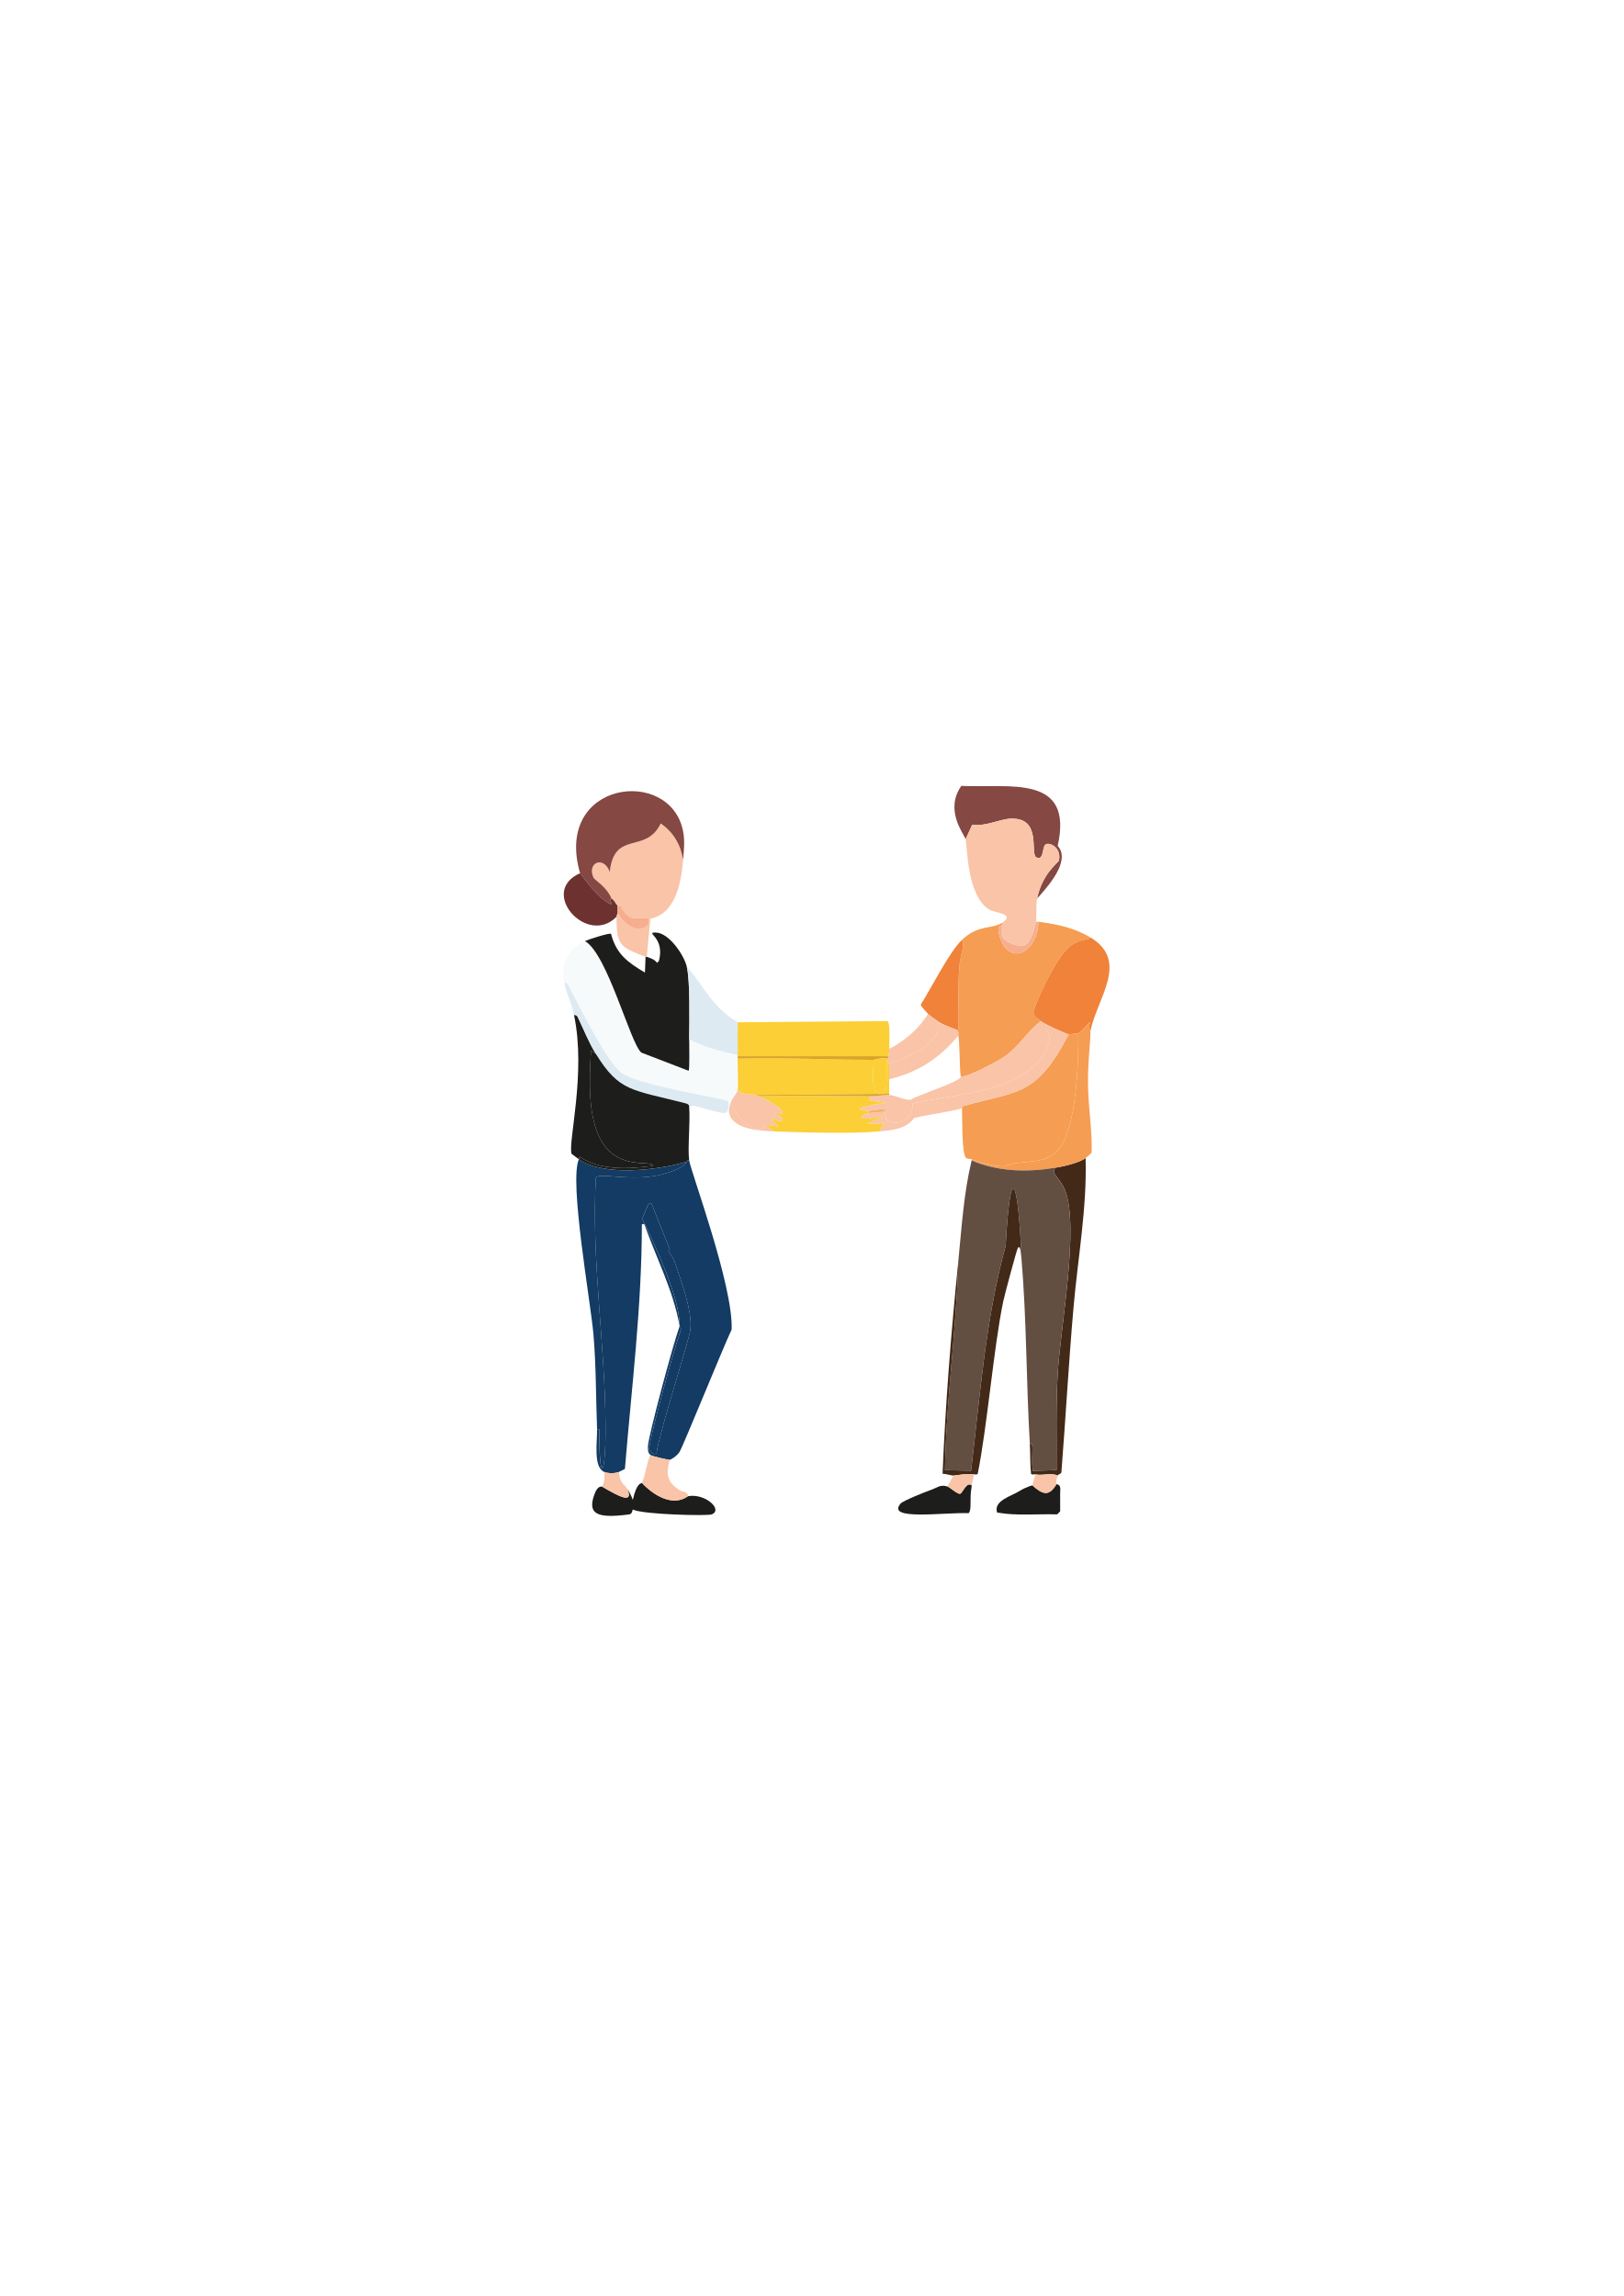
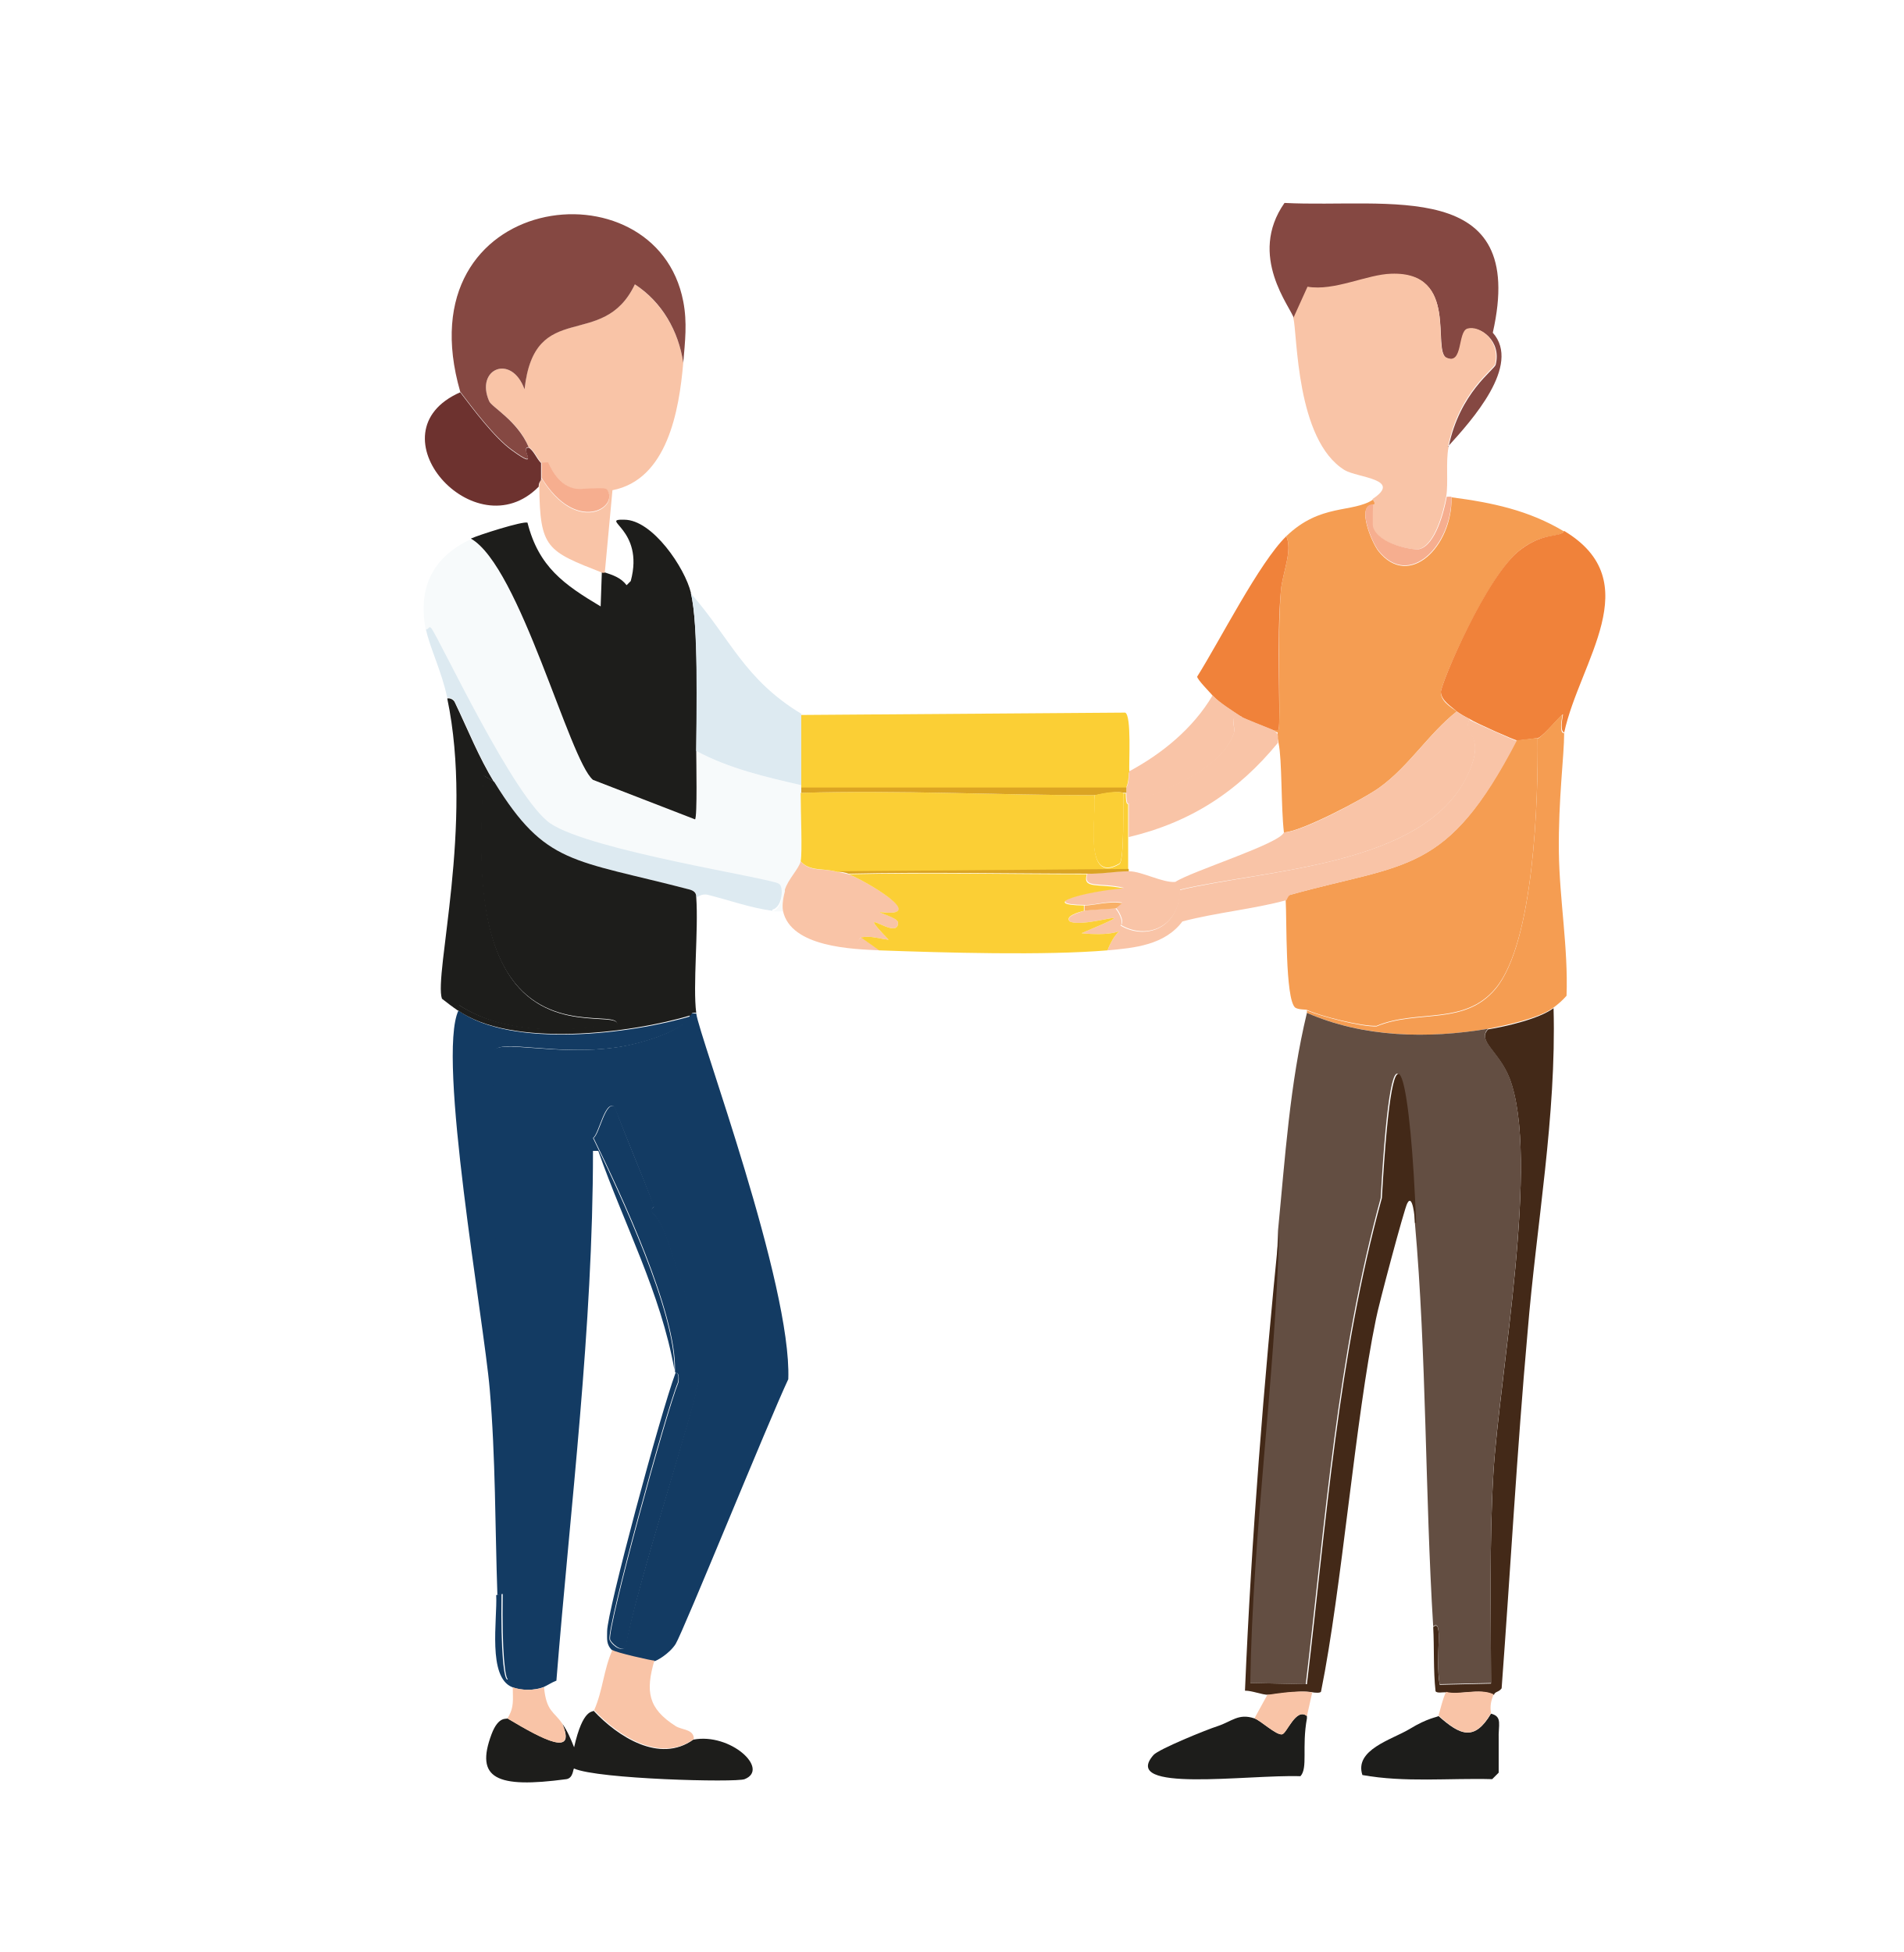
- <svg xmlns="http://www.w3.org/2000/svg" version="1.1" viewBox="0 0 595.28 841.89">
+ <svg xmlns="http://www.w3.org/2000/svg" version="1.1" viewBox="0 0 322.6 330.9">
  <defs>
    <style>
      .cls-1 {
        fill: #f9c4a7;
      }

      .cls-2 {
        fill: #ddeaf1;
      }

      .cls-3 {
-         fill: #f8b067;
+         fill: #f59d52;
      }

      .cls-4 {
-         fill: #f59d52;
+         fill: #f8b067;
      }

      .cls-5 {
        fill: #1d1d1b;
      }

      .cls-6 {
        fill: #432918;
      }

      .cls-7 {
-         fill: #133b63;
+         fill: #fbcf35;
      }

      .cls-8 {
-         fill: #fbcf35;
+         fill: #854842;
      }

      .cls-9 {
        fill: #dba423;
      }

      .cls-10 {
-         fill: #854842;
+         fill: #f6ae8f;
      }

      .cls-11 {
+         fill: #634e42;
+       }
+ 
+       .cls-12 {
        fill: #f7fafb;
      }

-       .cls-12 {
-         fill: #f6ae8f;
-       }
- 
      .cls-13 {
-         fill: #634e42;
+         fill: #6d322f;
      }

      .cls-14 {
-         fill: #6d322f;
+         fill: #f0823a;
      }

      .cls-15 {
        display: none;
      }

      .cls-16 {
-         fill: #f0823a;
+         fill: #133b63;
      }
    </style>
  </defs>
  <g>
    <g id="Lag_1">
-       <g id="Generativt_objekt">
-         <g id="Background" class="cls-15">
-           <rect class="cls-11" x="98.89" y="164.62" width="398.22" height="512" />
-           <polygon class="cls-11" points="465.56 187.74 465.56 653.96 130.89 653.51 130.89 187.74 465.56 187.74" />
-           <polygon class="cls-2" points="465.56 653.96 130.67 654.4 130.89 653.51 465.56 653.96" />
-           <path class="cls-2" d="M465.56,187.74H130.89h334.67Z" />
-           <path class="cls-2" d="M341.11,546.4c-1.85.62-10.02,3.91-10.89,4.89-5.68,6.42,15.89,3.2,24.89,3.56,1.28-1.36.23-4.92,1.11-9.78,4.98,1.19,13.44-.22,17.33,1.78-2.95,1.81-9.41,3.49-8,7.78,7.22,1.26,14.66.43,22,.67l1.11-1.11c-.05-1.85.07-3.71,0-5.56,45.25,3.4,52.02,9.9,1.56,14.67-44.53,4.21-157.61,4.61-200.44-1.78-46.59-6.95,4.86-12.51,28.22-13.78-2.8,7.43.71,9.12,12.67,7.56,1.21-.16,1.13-1.71,1.33-1.78,4.02,1.87,27.35,2.35,28.89,1.78,4.37-1.64-2.34-7.87-8.67-6.67.03-1.72-2.06-1.55-3.11-2.22-.04-.27.57-.88.67-.89,10.79-.63,84.28-1.09,90.67,0,.13.02.7.62.67.89Z" />
-           <path class="cls-11" d="M265.56,408.18c.57.08,1.2-.05,1.78,0,1.35,6.16,11.91,6.5,16.44,6.67,10.91.4,28.16.94,38.67,0,4.6-.41,9.7-.83,12.67-4.89,5.62-1.4,12.05-2.01,17.56-3.56.2,3.11-.19,16.77,1.56,18.22.6.4,1.75.33,2,.44v.44c-2.92,12.04-3.64,24.57-4.89,36.89-2.62,25.92-4.71,51.96-5.78,78,1.26,0,2.84.59,4,.67l-2.22,4c-2.71-.85-3.82.53-6.22,1.33.03-.27-.54-.87-.67-.89-6.38-1.09-79.88-.63-90.67,0-.1,0-.71.62-.67.89-4.64-2.98-5.06-5.91-3.56-11.11.23-.03,2.49-1.21,3.56-2.89,1.31-2.06,15.82-37.91,19.11-44.89.67-16.01-15.03-58.06-15.56-62-.6-4.45.44-14.04,0-19.56.21.05.78-.74,2-.44,3.61.89,7.18,2.15,10.89,2.67Z" />
-           <path class="cls-11" d="M374.44,461.07c1.96,22.69,1.76,45.7,3.11,68.44.21,3.61.04,7.28.44,10.89.28.47,1.3.09,1.78.22-.58.83-1.19,3.84-1.33,4-.18.2-1.76.3-4.89,2.22-3.9-2-12.35-.59-17.33-1.78.03-.14-.03-.3,0-.44.28-1.33.61-2.65.89-4,.01-.07,1.25.19,1.33-.22,3.5-17.36,5.84-46.26,9.33-63.11.44-2.11,4.85-18.66,5.33-19.56.97-1.8,1.25,2.4,1.33,3.33Z" />
-           <path class="cls-11" d="M249.11,485.96c0,.15,0,.3,0,.44-2.54,7.02-11.48,40.5-11.56,43.78-.03,1.31-.16,2.34.89,3.33-1.55,3.31-1.59,6.85-3.11,10.22-.15.34-1.82-.49-3.33,6.22-.55-1.46-1.14-2.69-2-4-1.39-2.12-2.68-1.99-3.11-6.22.76-.3,1.47-.79,2.22-1.11,2.46-29.91,6.22-59.68,6.22-89.78h.89c4.33,12.35,10.55,24.09,12.89,37.11Z" />
-           <path class="cls-11" d="M352.22,394.85c-.61,1.96-15.77,6.62-18.44,8.44-2.08.19-5.65-1.75-7.78-1.78v-.44c0-1.77.01-3.56,0-5.33,10.5-2.53,18.5-7.68,25.33-16,.57,2.79.35,10.94.89,15.11Z" />
-         </g>
-         <g>
-           <g>
-             <path class="cls-7" d="M252.67,425.51c.53,3.94,16.22,45.99,15.56,62-3.29,6.98-17.8,42.83-19.11,44.89-1.07,1.68-3.33,2.86-3.56,2.89-.49.06-6.67-1.36-7.11-1.78-1.05-.99-.92-2.02-.89-3.33.08-3.28,9.02-36.76,11.56-43.78,0,.08.67-.24.44,1.56-2.07,5.01-12.01,41.35-11.56,43.56.12.58,1.84,2.33,2.67,1.33,1.55-9.54,12.04-41.52,12.44-45.33.72-6.77-3.1-16.87-5.33-23.56-1.36-4.08-2.57-4.63-2.67-4.89-.19-.51.46-.84.44-.89-2.13-5.65-4.54-11.23-6.67-16.89-1.56-1.09-2.56,4.69-3.56,5.33,4.73,9.66,14.01,29.52,13.78,39.33-2.34-13.02-8.56-24.76-12.89-37.11h-.89c0,30.1-3.76,59.87-6.22,89.78-.76.32-1.47.81-2.22,1.11-1.47.59-3.92.58-5.33,0-4.2-1.72-2.51-11.36-2.67-15.56l.89-.22c-.31,19.78,2.31,19.21,2.22-.89-.13-30.43-5.21-60.67-3.56-91.11.85-2.13,10.48.92,21.11-.67,2.89-.43,10.97-2.49,12.22-5.33.05-.01-.16-.61.89-.44Z" />
-             <path class="cls-11" d="M252.67,381.07c5.52,2.96,11.68,4.41,17.78,5.78,0,.15,0,.3,0,.44,0,.29,0,.59,0,.89-.05,3.22.3,10.04,0,11.56-.25,1.25-2.17,3.11-2.67,4.89-.3,1.1-.7,2.41-.44,3.56-.58-.05-1.21.08-1.78,0,1.75-.41,1.98-3.92,1.11-4.44-1.72-1.03-31.88-5.59-38.67-10.22-6.18-4.22-18.82-31.33-20.22-33.11-.37-.47-.36.2-.89.22-1.37-7.03.82-12.39,7.56-15.56,8.27,4.71,16.64,37.61,20.67,40.89l17.33,6.67c.45-.36.2-10.02.22-11.56Z" />
-             <path class="cls-5" d="M251.78,354.4c1.28,5.16.97,20.35.89,26.67-.02,1.54.23,11.19-.22,11.56l-17.33-6.67c-4.02-3.28-12.4-36.18-20.67-40.89,1.33-.62,8.76-3.01,9.56-2.67,1.91,7.46,6.19,10.52,12.44,14.22l.22-5.78c.13.05.31-.05.44,0,1.46.54,2.8.87,3.78,2.22l.67-.67c2.41-8.94-5.49-10.51-1.11-10.44,4.79.07,10.28,8.2,11.33,12.44Z" />
-             <path class="cls-1" d="M250.44,315.29c-.66,8.08-2.66,19.77-12,21.56l-1.33,14c-.13-.05-.32.05-.44,0-9.42-3.68-10.6-4.09-10.67-14.67,0-.93.41-.96.44-1.33,5.94,9.6,13.2,4.95,11.11,2-.44-.61-4.55.04-5.56-.22-3.01-.78-4.22-4.23-4.44-4.44-.14-.13-1,.11-1.11,0-.79-.82-1.21-2.06-2.22-2.67-1.84-4.51-6.22-6.74-6.67-7.78-2.39-5.54,3.81-8.08,6-2,1.65-15.56,13.21-6.36,18.67-17.78,4.59,3.07,7.4,7.89,8.22,13.33Z" />
-             <path class="cls-10" d="M250.44,315.29c-.82-5.44-3.63-10.26-8.22-13.33-5.45,11.41-17.01,2.22-18.67,17.78-2.19-6.08-8.39-3.54-6,2,.45,1.04,4.83,3.27,6.67,7.78-1.68-.06,2.31,4.23-2.89.44-2.88-2.09-6.46-6.87-8.67-9.78-9.83-34.03,33.23-39.26,37.78-15.33.69,3.62.29,6.83,0,10.44Z" />
-             <path class="cls-7" d="M251.78,425.96c-1.26,2.84-9.34,4.9-12.22,5.33-10.63,1.59-20.26-1.46-21.11.67-1.66,30.44,3.43,60.68,3.56,91.11.08,20.1-2.53,20.67-2.22.89l-.89.22c-.44-11.59-.34-23.34-1.33-34.89-1.01-11.8-9.02-56.39-5.33-64.22,9.02,6.49,29.32,3.99,39.56.89Z" />
-             <path class="cls-5" d="M218.44,386.4l-1.78-1.11c-.54,10.17-1.4,24.39,4,33.33,6.53,10.82,18.71,6.5,18.67,8.89-8.92,1.16-19.08,1.78-26.89-3.33l-.22.89c-.9-.64-1.77-1.34-2.67-2-1.41-4.08,5.43-29.53.89-50.89.53-.12,1.11.21,1.33.67,2.23,4.6,3.96,9.17,6.67,13.56Z" />
-             <path class="cls-2" d="M270.44,374.85c.05,3.99-.07,8.01,0,12-6.09-1.37-12.25-2.82-17.78-5.78.08-6.31.39-21.51-.89-26.67,6.83,7.79,8.97,14.54,18.67,20.44Z" />
-             <path class="cls-5" d="M235.33,543.74c4.05,4.37,11.21,8.98,16.89,4.89,6.33-1.2,13.04,5.02,8.67,6.67-1.54.58-24.87.1-28.89-1.78-.2.07-.12,1.62-1.33,1.78-11.95,1.57-15.46-.12-12.67-7.56,1.22-3.24,2.56-2.49,2.67-2.67,6.36,3.75,11.67,6.51,9.33.89.86,1.31,1.45,2.54,2,4,1.52-6.71,3.18-5.89,3.33-6.22Z" />
-             <path class="cls-2" d="M265.56,408.18c-3.71-.52-7.27-1.78-10.89-2.67-1.22-.3-1.79.5-2,.44-.08-.02.27-.97-1.11-1.33-19.91-5.18-24.39-4.08-33.11-18.22-2.71-4.39-4.44-8.96-6.67-13.56-.22-.46-.8-.78-1.33-.67-.94-4.43-2.98-8.59-3.56-11.56.53-.03.52-.69.89-.22,1.4,1.78,14.04,28.89,20.22,33.11,6.78,4.63,36.95,9.19,38.67,10.22.87.53.64,4.03-1.11,4.44Z" />
-             <path class="cls-14" d="M224.22,329.51c1.01.61,1.43,1.85,2.22,2.67-.05.88.07,1.79,0,2.67-.03.38-.45.41-.44,1.33-10.76,10.97-28.74-9.22-13.33-16,2.2,2.91,5.79,7.68,8.67,9.78,5.2,3.79,1.21-.5,2.89-.44Z" />
-             <path class="cls-1" d="M226.89,539.74c.43,4.24,1.73,4.11,3.11,6.22,2.34,5.62-2.97,2.86-9.33-.89,1.19-1.9.9-3.23.89-5.33,1.41.58,3.86.59,5.33,0Z" />
-             <path class="cls-1" d="M245.56,535.29c-1.5,5.2-1.09,8.13,3.56,11.11,1.05.68,3.14.5,3.11,2.22-5.68,4.09-12.83-.52-16.89-4.89,1.52-3.37,1.56-6.91,3.11-10.22.44.42,6.62,1.84,7.11,1.78Z" />
-             <path class="cls-5" d="M218.44,386.4c8.72,14.14,13.2,13.04,33.11,18.22,1.38.36,1.03,1.31,1.11,1.33.44,5.51-.6,15.1,0,19.56-1.04-.17-.84.43-.89.44-10.24,3.1-30.53,5.6-39.56-.89l.22-.89c7.81,5.11,17.97,4.49,26.89,3.33.05-2.39-12.13,1.93-18.67-8.89-5.4-8.94-4.54-23.16-4-33.33l1.78,1.11Z" />
-             <path class="cls-7" d="M249.11,486.4c0-.15,0-.3,0-.44.24-9.81-9.05-29.68-13.78-39.33,1-.64,1.99-6.42,3.56-5.33,2.12,5.66,4.53,11.24,6.67,16.89.02.05-.64.37-.44.89.1.26,1.31.81,2.67,4.89,2.23,6.69,6.06,16.78,5.33,23.56-.41,3.82-10.89,35.79-12.44,45.33-.83,1-2.55-.76-2.67-1.33-.45-2.21,9.48-38.54,11.56-43.56.22-1.8-.45-1.47-.44-1.56Z" />
-             <path class="cls-1" d="M276.67,401.51c.49.15,1.32.27,1.78.44,2.7,1.05,13.99,7.5,5.33,6.44-.09.18,3.08.96,3.11,1.78.11,3.41-7.97-3.84-1.56,2.89-1.79-.2-2.78-.7-4.67-.44-.1.01-.62,1.16-1.56,1.33-4.55.83-9.63-5.53-11.33-9.33.5-1.78,2.42-3.64,2.67-4.89,1.63,1.86,3.82,1.06,6.22,1.78Z" />
-             <path class="cls-1" d="M280.67,412.62l3.11,2.22c-4.54-.17-15.09-.5-16.44-6.67-.25-1.14.14-2.46.44-3.56,1.7,3.8,6.78,10.16,11.33,9.33.94-.17,1.45-1.32,1.56-1.33Z" />
-             <path class="cls-12" d="M226.44,334.85c.07-.88-.05-1.79,0-2.67.11.11.98-.13,1.11,0,.23.22,1.44,3.67,4.44,4.44,1,.26,5.12-.39,5.56.22,2.09,2.95-5.17,7.6-11.11-2Z" />
+       <g id="Lag_1-2" data-name="Lag_1">
+         <g id="Generativt_objekt">
+           <g id="Background" class="cls-15">
+             <rect class="cls-12" x="-35.8" y="-89.1" width="398.2" height="512" />
+             <polygon class="cls-12" points="330.9 -66 330.9 400.2 -3.8 399.8 -3.8 -66 330.9 -66" />
+             <polygon class="cls-2" points="330.9 400.2 -4 400.6 -3.8 399.8 330.9 400.2" />
+             <path class="cls-2" d="M330.9-66H-3.8h334.7Z" />
+             <path class="cls-2" d="M206.4,292.6c-1.9.6-10,3.9-10.9,4.9-5.7,6.4,15.9,3.2,24.9,3.6,1.3-1.4.2-4.9,1.1-9.8,5,1.2,13.4-.2,17.3,1.8-3,1.8-9.4,3.5-8,7.8,7.2,1.3,14.7.4,22,.7l1.1-1.1c0-1.8,0-3.7,0-5.6,45.2,3.4,52,9.9,1.6,14.7-44.5,4.2-157.6,4.6-200.4-1.8-46.6-7,4.9-12.5,28.2-13.8-2.8,7.4.7,9.1,12.7,7.6,1.2-.2,1.1-1.7,1.3-1.8,4,1.9,27.4,2.3,28.9,1.8,4.4-1.6-2.3-7.9-8.7-6.7,0-1.7-2.1-1.5-3.1-2.2,0-.3.6-.9.7-.9,10.8-.6,84.3-1.1,90.7,0,.1,0,.7.6.7.9h0Z" />
+             <path class="cls-12" d="M130.9,154.4c.6,0,1.2,0,1.8,0,1.4,6.2,11.9,6.5,16.4,6.7,10.9.4,28.2.9,38.7,0,4.6-.4,9.7-.8,12.7-4.9,5.6-1.4,12-2,17.6-3.6.2,3.1-.2,16.8,1.6,18.2.6.4,1.8.3,2,.4v.4c-2.9,12-3.6,24.6-4.9,36.9-2.6,25.9-4.7,52-5.8,78,1.3,0,2.8.6,4,.7l-2.2,4c-2.7-.8-3.8.5-6.2,1.3,0-.3-.5-.9-.7-.9-6.4-1.1-79.9-.6-90.7,0-.1,0-.7.6-.7.9-4.6-3-5.1-5.9-3.6-11.1.2,0,2.5-1.2,3.6-2.9,1.3-2.1,15.8-37.9,19.1-44.9.7-16-15-58.1-15.6-62-.6-4.5.4-14,0-19.6.2,0,.8-.7,2-.4,3.6.9,7.2,2.1,10.9,2.7h0Z" />
+             <path class="cls-12" d="M239.8,207.3c2,22.7,1.8,45.7,3.1,68.4.2,3.6,0,7.3.4,10.9.3.5,1.3,0,1.8.2-.6.8-1.2,3.8-1.3,4-.2.2-1.8.3-4.9,2.2-3.9-2-12.4-.6-17.3-1.8,0-.1,0-.3,0-.4.3-1.3.6-2.7.9-4,0,0,1.2.2,1.3-.2,3.5-17.4,5.8-46.3,9.3-63.1.4-2.1,4.9-18.7,5.3-19.6,1-1.8,1.2,2.4,1.3,3.3h0Z" />
+             <path class="cls-12" d="M114.4,232.2v.4c-2.5,7-11.5,40.5-11.6,43.8,0,1.3-.2,2.3.9,3.3-1.6,3.3-1.6,6.8-3.1,10.2-.1.3-1.8-.5-3.3,6.2-.6-1.5-1.1-2.7-2-4-1.4-2.1-2.7-2-3.1-6.2.8-.3,1.5-.8,2.2-1.1,2.5-29.9,6.2-59.7,6.2-89.8h.9c4.3,12.4,10.6,24.1,12.9,37.1h0Z" />
+             <path class="cls-12" d="M217.5,141.1c-.6,2-15.8,6.6-18.4,8.4-2.1.2-5.6-1.8-7.8-1.8v-.4c0-1.8,0-3.6,0-5.3,10.5-2.5,18.5-7.7,25.3-16,.6,2.8.4,10.9.9,15.1Z" />
          </g>
          <g>
-             <path class="cls-4" d="M399.78,343.74c-.77,1.26-3.3.14-7.33,3.11-5.74,4.22-13.6,22.82-13.56,24.22.05,1.57,1.63,2.48,2.67,3.33-4.82,3.77-8.08,9.3-13.11,12.89-2.62,1.88-13.52,7.65-16.22,7.56-.54-4.17-.32-12.32-.89-15.11-.19-.93.49-1.33-.89-2.22.29,0,.77.13.89-.22.39-1.11-.32-15.22.44-23.56.27-2.99,2.01-6.74.89-9.11,5.84-5.64,11.16-3.94,14.67-6.22.77,1.08,0,.84,0,.89-2.86.03-.19,6.41.89,7.78,5.21,6.61,12.57-.83,12.44-9.11,6.9.94,13.13,2.18,19.11,5.78Z" />
-             <path class="cls-16" d="M399.78,377.96c0-.16-.8.17-.22-3.11-.28-.06-3.19,3.62-4.22,4-.17.06-3.38.46-3.56.44-.44-.04-7.06-3.01-8-3.56-.75-.44-1.54-.77-2.22-1.33-1.04-.85-2.62-1.76-2.67-3.33-.04-1.4,7.82-20,13.56-24.22,4.03-2.97,6.56-1.85,7.33-3.11,14.32,8.61,2.56,22.13,0,34.22Z" />
-             <path class="cls-10" d="M380.22,329.51c1.91-9.33,7.8-13.15,8-14,.96-4.12-2.69-6.62-4.67-6-1.64.52-.62,6.25-3.56,4.89-2.58-1.2,2.23-14.61-9.33-14.22-4.15.14-9.69,3.04-14.22,2.22l-2.44,5.33c-.51-1.87-7.86-10.59-1.56-19.56,17.53.87,41.27-4.55,35.33,22,4.94,5.45-3.56,14.86-7.56,19.33Z" />
-             <path class="cls-6" d="M387.78,541.07c-2.29-1.17-5.88.13-8-.44-.47-.13-1.5.25-1.78-.22-.41-3.61-.23-7.28-.44-10.89,1.83-1.46.3,4.96,1.11,9.78l8.67-.22c.09-11.84-.26-23.73.44-35.56.99-16.69,7.99-53.6,2.67-67.11-1.77-4.5-5.48-6.23-3.56-8.22,3.08-.52,8.69-1.75,11.11-3.56.54,18.35-2.85,36.64-4.44,54.89-1.76,20.11-2.86,40.31-4.44,60.44-.49.74-1.13.5-1.33,1.11Z" />
-             <path class="cls-4" d="M399.78,377.96c.09,4.03-1.05,11.2-.89,20.22.14,8.11,1.56,16.29,1.33,24.44-.68.76-1.4,1.39-2.22,2-2.42,1.8-8.03,3.04-11.11,3.56-10.14,1.7-21.05,1.5-30.67-2.67v-.44c2.38,1.05,9.23,2.77,11.78,2.67,6.9-2.9,14.94-.03,20.22-6.44,6.47-7.85,7.23-32.05,7.11-42.44,1.03-.38,3.94-4.06,4.22-4-.58,3.28.22,2.96.22,3.11Z" />
-             <path class="cls-16" d="M350.44,377.51c-1.26-.53-4.83-1.89-5.33-2.22-1.47-.98-3.69-2.34-4.89-3.56-.55-.56-2.66-2.8-2.67-3.33,3.93-6.21,10.46-19.27,15.11-23.78,1.12,2.37-.61,6.12-.89,9.11-.77,8.33-.06,22.44-.44,23.56-.12.35-.6.22-.89.22Z" />
-             <path class="cls-5" d="M388.67,548.62c.07,1.84-.05,3.71,0,5.56l-1.11,1.11c-7.34-.23-14.78.6-22-.67-1.41-4.29,5.05-5.97,8-7.78,3.13-1.92,4.71-2.02,4.89-2.22,3.69,3.33,6.1,4.34,8.89-.44,1.99.48,1.23,1.93,1.33,4.44Z" />
-             <path class="cls-1" d="M387.78,541.07c-.38,1.12-.63,1.87-.44,3.11-2.79,4.78-5.2,3.77-8.89.44.14-.16.75-3.17,1.33-4,2.12.57,5.71-.73,8,.44Z" />
-             <path class="cls-5" d="M356.22,544.62c-.03.14.03.3,0,.44-.88,4.86.17,8.42-1.11,9.78-9-.35-30.57,2.86-24.89-3.56.86-.98,9.04-4.27,10.89-4.89,2.41-.81,3.51-2.18,6.22-1.33.95.3,3.66,2.86,4.67,2.67.83-.16,2.37-4.62,4.22-3.11Z" />
-             <path class="cls-4" d="M395.33,378.85c.12,10.39-.65,34.59-7.11,42.44-5.28,6.41-13.32,3.54-20.22,6.44-2.55.1-9.4-1.61-11.78-2.67-.25-.11-1.4-.04-2-.44-1.74-1.45-1.36-15.11-1.56-18.22.05-.02.25-.77.67-.89,19.71-5.55,26.6-3.31,38.44-26.22.18.02,3.39-.38,3.56-.44Z" />
-             <path class="cls-13" d="M386.89,428.18c-1.93,2,1.78,3.73,3.56,8.22,5.32,13.51-1.67,50.42-2.67,67.11-.7,11.83-.35,23.71-.44,35.56l-8.67.22c-.82-4.81.72-11.24-1.11-9.78-1.35-22.74-1.15-45.75-3.11-68.44-.76-22.39-3.67-41.46-5.78-4.22-7.36,26.86-9.36,54.85-12.67,82.44l-9.56-.22c.38-25.62,4.2-51.2,4.89-76.67,1.25-12.32,1.97-24.85,4.89-36.89,9.62,4.17,20.53,4.37,30.67,2.67Z" />
-             <path class="cls-6" d="M374.44,461.07c-.08-.93-.37-5.14-1.33-3.33-.48.89-4.9,17.44-5.33,19.56-3.49,16.85-5.84,45.76-9.33,63.11-.08.41-1.32.16-1.33.22-2.51-.45-7.18.47-7.56.44-1.16-.08-2.74-.67-4-.67,1.06-26.04,3.16-52.08,5.78-78-.69,25.46-4.5,51.04-4.89,76.67l9.56.22c3.3-27.6,5.31-55.58,12.67-82.44,2.11-37.24,5.01-18.16,5.78,4.22Z" />
-             <path class="cls-1" d="M357.11,540.62c-.28,1.35-.61,2.67-.89,4-1.85-1.51-3.39,2.95-4.22,3.11-1.01.19-3.71-2.37-4.67-2.67l2.22-4c.38.03,5.04-.89,7.56-.44Z" />
            <g>
-               <path class="cls-1" d="M380.22,329.51c-.52,2.52-.06,6.08-.44,8.44-.37,2.26-1.92,8.3-4.67,8.89-.87.19-6.88-.76-7.78-3.78-.13-.43-.05-2.87,0-3.78,0-.04.77.19,0-.89,5.2-3.38-2.51-3.56-4.67-4.89-8.28-5.1-7.95-23.13-8.67-25.78l2.44-5.33c4.53.82,10.07-2.08,14.22-2.22,11.57-.39,6.75,13.02,9.33,14.22,2.93,1.36,1.92-4.37,3.56-4.89,1.98-.62,5.62,1.88,4.67,6-.2.85-6.09,4.67-8,14Z" />
-               <path class="cls-1" d="M345.11,375.29c-2.29-.43-.92,1.71-1.33,2.89-2.16,6.2-12.11,9.85-17.78,11.78,0-.09-.44.49-.44-1.78,0-.29,0-.6,0-.89,0-.14.49-.48.44-2.67,5.64-2.96,10.9-7.33,14.22-12.89,1.2,1.22,3.42,2.58,4.89,3.56Z" />
-               <path class="cls-12" d="M380.67,337.96c.13,8.29-7.23,15.73-12.44,9.11-1.08-1.37-3.75-7.75-.89-7.78-.05.91-.13,3.35,0,3.78.9,3.02,6.9,3.97,7.78,3.78,2.75-.59,4.3-6.63,4.67-8.89h.89Z" />
-               <path class="cls-1" d="M381.56,374.4c.69.56,1.47.9,2.22,1.33-1.36,2.55,3.01,2.38-.44,9.56-7.4,15.35-34.29,15.86-48.67,19.33,0,6.3-5.62,8.62-10,6,.67-.58-.58-2.77-.89-2.89l1.11-.89c-2.37-.37-4.73.47-6.44.44-7.9-.14.27-2.36,6.67-2.89-4.18-.95-6.98.17-6.22-2.44,2.36,0,4.87-.48,7.11-.44,2.13.03,5.7,1.96,7.78,1.78,2.67-1.82,17.84-6.48,18.44-8.44,2.71.1,13.6-5.68,16.22-7.56,5.03-3.59,8.29-9.12,13.11-12.89Z" />
-               <path class="cls-1" d="M345.11,375.29c.5.34,4.07,1.69,5.33,2.22,1.38.89.7,1.29.89,2.22-6.83,8.32-14.83,13.47-25.33,16-.01-1.92,0-3.86,0-5.78,5.67-1.93,15.62-5.58,17.78-11.78.41-1.18-.96-3.32,1.33-2.89Z" />
-               <path class="cls-1" d="M391.78,379.29c-11.85,22.91-18.73,20.67-38.44,26.22-.42.12-.61.87-.67.89-5.5,1.54-11.93,2.15-17.56,3.56-2.97,4.05-8.06,4.48-12.67,4.89,2.17-5.7,4.59-1.99-4.44-2.89,12.27-5.23.49-.69-2-2-.82-.85,1.62-1.55,2.44-1.78.44-.12,5.08-.54,5.33-.44.31.11,1.56,2.31.89,2.89,4.38,2.62,10,.3,10-6,14.38-3.47,41.27-3.98,48.67-19.33,3.45-7.17-.91-7,.44-9.56.94.55,7.56,3.51,8,3.56Z" />
-               <path class="cls-3" d="M323.78,407.74c-.25-.09-4.89.32-5.33.44v-.89c1.71.03,4.07-.82,6.44-.44l-1.11.89Z" />
+               <path class="cls-16" d="M118,171.8c.5,3.9,16.2,46,15.6,62-3.3,7-17.8,42.8-19.1,44.9-1.1,1.7-3.3,2.9-3.6,2.9-.5,0-6.7-1.4-7.1-1.8-1.1-1-.9-2-.9-3.3,0-3.3,9-36.8,11.6-43.8,0,0,.7-.2.4,1.6-2.1,5-12,41.4-11.6,43.6.1.6,1.8,2.3,2.7,1.3,1.6-9.5,12-41.5,12.4-45.3.7-6.8-3.1-16.9-5.3-23.6-1.4-4.1-2.6-4.6-2.7-4.9-.2-.5.5-.8.4-.9-2.1-5.6-4.5-11.2-6.7-16.9-1.6-1.1-2.6,4.7-3.6,5.3,4.7,9.7,14,29.5,13.8,39.3-2.3-13-8.6-24.8-12.9-37.1h-.9c0,30.1-3.8,59.9-6.2,89.8-.8.3-1.5.8-2.2,1.1-1.5.6-3.9.6-5.3,0-4.2-1.7-2.5-11.4-2.7-15.6l.9-.2c-.3,19.8,2.3,19.2,2.2-.9-.1-30.4-5.2-60.7-3.6-91.1.9-2.1,10.5.9,21.1-.7,2.9-.4,11-2.5,12.2-5.3,0,0-.2-.6.9-.4h0Z" />
+               <path class="cls-12" d="M118,127.3c5.5,3,11.7,4.4,17.8,5.8v1.3c0,3.2.3,10,0,11.6-.2,1.2-2.2,3.1-2.7,4.9-.3,1.1-.7,2.4-.4,3.6-.6,0-1.2,0-1.8,0,1.8-.4,2-3.9,1.1-4.4-1.7-1-31.9-5.6-38.7-10.2-6.2-4.2-18.8-31.3-20.2-33.1-.4-.5-.4.2-.9.2-1.4-7,.8-12.4,7.6-15.6,8.3,4.7,16.6,37.6,20.7,40.9l17.3,6.7c.4-.4.2-10,.2-11.6h0Z" />
+               <path class="cls-5" d="M117.1,100.6c1.3,5.2,1,20.4.9,26.7,0,1.5.2,11.2-.2,11.6l-17.3-6.7c-4-3.3-12.4-36.2-20.7-40.9,1.3-.6,8.8-3,9.6-2.7,1.9,7.5,6.2,10.5,12.4,14.2l.2-5.8c.1,0,.3,0,.4,0,1.5.5,2.8.9,3.8,2.2l.7-.7c2.4-8.9-5.5-10.5-1.1-10.4,4.8,0,10.3,8.2,11.3,12.4h0Z" />
+               <path class="cls-1" d="M115.8,61.5c-.7,8.1-2.7,19.8-12,21.6l-1.3,14c-.1,0-.3,0-.4,0-9.4-3.7-10.6-4.1-10.7-14.7,0-.9.4-1,.4-1.3,5.9,9.6,13.2,5,11.1,2-.4-.6-4.6,0-5.6-.2-3-.8-4.2-4.2-4.4-4.4-.1-.1-1,.1-1.1,0-.8-.8-1.2-2.1-2.2-2.7-1.8-4.5-6.2-6.7-6.7-7.8-2.4-5.5,3.8-8.1,6-2,1.6-15.6,13.2-6.4,18.7-17.8,4.6,3.1,7.4,7.9,8.2,13.3h0Z" />
+               <path class="cls-8" d="M115.8,61.5c-.8-5.4-3.6-10.3-8.2-13.3-5.4,11.4-17,2.2-18.7,17.8-2.2-6.1-8.4-3.5-6,2,.4,1,4.8,3.3,6.7,7.8-1.7,0,2.3,4.2-2.9.4-2.9-2.1-6.5-6.9-8.7-9.8-9.8-34,33.2-39.3,37.8-15.3.7,3.6.3,6.8,0,10.4h0Z" />
+               <path class="cls-16" d="M117.1,172.2c-1.3,2.8-9.3,4.9-12.2,5.3-10.6,1.6-20.3-1.5-21.1.7-1.7,30.4,3.4,60.7,3.6,91.1,0,20.1-2.5,20.7-2.2.9l-.9.2c-.4-11.6-.3-23.3-1.3-34.9-1-11.8-9-56.4-5.3-64.2,9,6.5,29.3,4,39.6.9h0Z" />
+               <path class="cls-5" d="M83.8,132.6l-1.8-1.1c-.5,10.2-1.4,24.4,4,33.3,6.5,10.8,18.7,6.5,18.7,8.9-8.9,1.2-19.1,1.8-26.9-3.3l-.2.9c-.9-.6-1.8-1.3-2.7-2-1.4-4.1,5.4-29.5.9-50.9.5-.1,1.1.2,1.3.7,2.2,4.6,4,9.2,6.7,13.6h0Z" />
+               <path class="cls-2" d="M135.8,121.1c0,4,0,8,0,12-6.1-1.4-12.2-2.8-17.8-5.8,0-6.3.4-21.5-.9-26.7,6.8,7.8,9,14.5,18.7,20.4h0Z" />
+               <path class="cls-5" d="M100.6,290c4.1,4.4,11.2,9,16.9,4.9,6.3-1.2,13,5,8.7,6.7-1.5.6-24.9,0-28.9-1.8-.2,0-.1,1.6-1.3,1.8-11.9,1.6-15.5-.1-12.7-7.6,1.2-3.2,2.6-2.5,2.7-2.7,6.4,3.8,11.7,6.5,9.3.9.9,1.3,1.4,2.5,2,4,1.5-6.7,3.2-5.9,3.3-6.2h0Z" />
+               <path class="cls-2" d="M130.9,154.4c-3.7-.5-7.3-1.8-10.9-2.7-1.2-.3-1.8.5-2,.4,0,0,.3-1-1.1-1.3-19.9-5.2-24.4-4.1-33.1-18.2-2.7-4.4-4.4-9-6.7-13.6-.2-.5-.8-.8-1.3-.7-.9-4.4-3-8.6-3.6-11.6.5,0,.5-.7.9-.2,1.4,1.8,14,28.9,20.2,33.1,6.8,4.6,37,9.2,38.7,10.2.9.5.6,4-1.1,4.4h0Z" />
+               <path class="cls-13" d="M89.5,75.8c1,.6,1.4,1.9,2.2,2.7,0,.9,0,1.8,0,2.7,0,.4-.4.4-.4,1.3-10.8,11-28.7-9.2-13.3-16,2.2,2.9,5.8,7.7,8.7,9.8,5.2,3.8,1.2-.5,2.9-.4h0Z" />
+               <path class="cls-1" d="M92.2,286c.4,4.2,1.7,4.1,3.1,6.2,2.3,5.6-3,2.9-9.3-.9,1.2-1.9.9-3.2.9-5.3,1.4.6,3.9.6,5.3,0h0Z" />
+               <path class="cls-1" d="M110.9,281.5c-1.5,5.2-1.1,8.1,3.6,11.1,1.1.7,3.1.5,3.1,2.2-5.7,4.1-12.8-.5-16.9-4.9,1.5-3.4,1.6-6.9,3.1-10.2.4.4,6.6,1.8,7.1,1.8Z" />
+               <path class="cls-5" d="M83.8,132.6c8.7,14.1,13.2,13,33.1,18.2,1.4.4,1,1.3,1.1,1.3.4,5.5-.6,15.1,0,19.6-1-.2-.8.4-.9.4-10.2,3.1-30.5,5.6-39.6-.9l.2-.9c7.8,5.1,18,4.5,26.9,3.3,0-2.4-12.1,1.9-18.7-8.9-5.4-8.9-4.5-23.2-4-33.3l1.8,1.1h0Z" />
+               <path class="cls-16" d="M114.4,232.6v-.4c.2-9.8-9.1-29.7-13.8-39.3,1-.6,2-6.4,3.6-5.3,2.1,5.7,4.5,11.2,6.7,16.9,0,0-.6.4-.4.9.1.3,1.3.8,2.7,4.9,2.2,6.7,6.1,16.8,5.3,23.6-.4,3.8-10.9,35.8-12.4,45.3-.8,1-2.6-.8-2.7-1.3-.4-2.2,9.5-38.5,11.6-43.6.2-1.8-.4-1.5-.4-1.6h0Z" />
+               <path class="cls-1" d="M142,147.8c.5.1,1.3.3,1.8.4,2.7,1,14,7.5,5.3,6.4,0,.2,3.1,1,3.1,1.8.1,3.4-8-3.8-1.6,2.9-1.8-.2-2.8-.7-4.7-.4-.1,0-.6,1.2-1.6,1.3-4.5.8-9.6-5.5-11.3-9.3.5-1.8,2.4-3.6,2.7-4.9,1.6,1.9,3.8,1.1,6.2,1.8h0Z" />
+               <path class="cls-1" d="M146,158.9l3.1,2.2c-4.5-.2-15.1-.5-16.4-6.7-.2-1.1.1-2.5.4-3.6,1.7,3.8,6.8,10.2,11.3,9.3.9-.2,1.5-1.3,1.6-1.3h0Z" />
+               <path class="cls-10" d="M91.8,81.1c0-.9,0-1.8,0-2.7.1.1,1-.1,1.1,0,.2.2,1.4,3.7,4.4,4.4,1,.3,5.1-.4,5.6.2,2.1,3-5.2,7.6-11.1-2h0Z" />
            </g>
-           </g>
-           <g>
-             <path class="cls-8" d="M326,384.62c.05,2.18-.45,2.53-.44,2.67h-55.11c0-.15,0-.3,0-.44-.07-3.99.05-8.01,0-12l54.89-.44c1.14.51.63,8.41.67,10.22Z" />
-             <path class="cls-8" d="M320.22,388.62c.37,3.12-1.95,15.2,4.22,11.56.92-.54.56-10.46.67-12h.44c0,2.27.44,1.69.44,1.78,0,1.92-.01,3.86,0,5.78.01,1.77,0,3.56,0,5.33l-49.33.44c-2.4-.72-4.59.08-6.22-1.78.3-1.52-.05-8.34,0-11.56,16.58-.47,33.23.43,49.78.44Z" />
-             <path class="cls-9" d="M325.56,387.29c0,.29,0,.6,0,.89h-.44c-1.74-.43-4.64.44-4.89.44-16.55-.01-33.2-.92-49.78-.44,0-.29,0-.59,0-.89h55.11Z" />
-             <path class="cls-8" d="M318.89,401.96c-.75,2.61,2.05,1.49,6.22,2.44-6.39.53-14.57,2.75-6.67,2.89v.89c-.82.22-3.27.93-2.44,1.78,2.49,1.31,14.27-3.23,2,2,9.03.9,6.62-2.81,4.44,2.89-10.51.94-27.76.4-38.67,0l-3.11-2.22c1.88-.26,2.88.24,4.67.44-6.42-6.73,1.67.52,1.56-2.89-.03-.82-3.2-1.6-3.11-1.78,8.65,1.06-2.63-5.4-5.33-6.44,13.45-.33,26.96-.02,40.44,0Z" />
-             <path class="cls-9" d="M326,401.07v.44c-2.24-.03-4.75.45-7.11.44-13.48-.02-27-.33-40.44,0-.46-.18-1.28-.3-1.78-.44l49.33-.44Z" />
-             <path class="cls-8" d="M325.11,388.18c-.1,1.54.25,11.46-.67,12-6.17,3.65-3.85-8.44-4.22-11.56.25,0,3.15-.87,4.89-.44Z" />
+             <g>
+               <path class="cls-3" d="M265.1,90c-.8,1.3-3.3.1-7.3,3.1-5.7,4.2-13.6,22.8-13.6,24.2,0,1.6,1.6,2.5,2.7,3.3-4.8,3.8-8.1,9.3-13.1,12.9-2.6,1.9-13.5,7.6-16.2,7.6-.5-4.2-.3-12.3-.9-15.1s.5-1.3-.9-2.2c.3,0,.8.1.9-.2.4-1.1-.3-15.2.4-23.6.3-3,2-6.7.9-9.1,5.8-5.6,11.2-3.9,14.7-6.2.8,1.1,0,.8,0,.9-2.9,0-.2,6.4.9,7.8,5.2,6.6,12.6-.8,12.4-9.1,6.9.9,13.1,2.2,19.1,5.8h0Z" />
+               <path class="cls-14" d="M265.1,124.2c0-.2-.8.2-.2-3.1-.3,0-3.2,3.6-4.2,4-.2,0-3.4.5-3.6.4-.4,0-7.1-3-8-3.6-.8-.4-1.5-.8-2.2-1.3-1-.9-2.6-1.8-2.7-3.3,0-1.4,7.8-20,13.6-24.2,4-3,6.6-1.9,7.3-3.1,14.3,8.6,2.6,22.1,0,34.2h0Z" />
+               <path class="cls-8" d="M245.5,75.8c1.9-9.3,7.8-13.1,8-14,1-4.1-2.7-6.6-4.7-6-1.6.5-.6,6.2-3.6,4.9-2.6-1.2,2.2-14.6-9.3-14.2-4.1.1-9.7,3-14.2,2.2l-2.4,5.3c-.5-1.9-7.9-10.6-1.6-19.6,17.5.9,41.3-4.5,35.3,22,4.9,5.5-3.6,14.9-7.6,19.3h0Z" />
+               <path class="cls-6" d="M253.1,287.3c-2.3-1.2-5.9.1-8-.4-.5-.1-1.5.2-1.8-.2-.4-3.6-.2-7.3-.4-10.9,1.8-1.5.3,5,1.1,9.8l8.7-.2c0-11.8-.3-23.7.4-35.6,1-16.7,8-53.6,2.7-67.1-1.8-4.5-5.5-6.2-3.6-8.2,3.1-.5,8.7-1.8,11.1-3.6.5,18.4-2.9,36.6-4.4,54.9-1.8,20.1-2.9,40.3-4.4,60.4-.5.7-1.1.5-1.3,1.1h0Z" />
+               <path class="cls-3" d="M265.1,124.2c0,4-1,11.2-.9,20.2.1,8.1,1.6,16.3,1.3,24.4-.7.8-1.4,1.4-2.2,2-2.4,1.8-8,3-11.1,3.6-10.1,1.7-21,1.5-30.7-2.7v-.4c2.4,1,9.2,2.8,11.8,2.7,6.9-2.9,14.9,0,20.2-6.4,6.5-7.9,7.2-32,7.1-42.4,1-.4,3.9-4.1,4.2-4-.6,3.3.2,3,.2,3.1h0Z" />
+               <path class="cls-14" d="M215.8,123.8c-1.3-.5-4.8-1.9-5.3-2.2-1.5-1-3.7-2.3-4.9-3.6-.5-.6-2.7-2.8-2.7-3.3,3.9-6.2,10.5-19.3,15.1-23.8,1.1,2.4-.6,6.1-.9,9.1-.8,8.3,0,22.4-.4,23.6-.1.4-.6.2-.9.2h0Z" />
+               <path class="cls-5" d="M254,294.9c0,1.8,0,3.7,0,5.6l-1.1,1.1c-7.3-.2-14.8.6-22-.7-1.4-4.3,5-6,8-7.8,3.1-1.9,4.7-2,4.9-2.2,3.7,3.3,6.1,4.3,8.9-.4,2,.5,1.2,1.9,1.3,4.4h0Z" />
+               <path class="cls-1" d="M253.1,287.3c-.4,1.1-.6,1.9-.4,3.1-2.8,4.8-5.2,3.8-8.9.4.1-.2.8-3.2,1.3-4,2.1.6,5.7-.7,8,.4h0Z" />
+               <path class="cls-5" d="M221.5,290.9c0,.1,0,.3,0,.4-.9,4.9.2,8.4-1.1,9.8-9-.3-30.6,2.9-24.9-3.6.9-1,9-4.3,10.9-4.9,2.4-.8,3.5-2.2,6.2-1.3,1,.3,3.7,2.9,4.7,2.7.8-.2,2.4-4.6,4.2-3.1h0Z" />
+               <path class="cls-3" d="M260.6,125.1c.1,10.4-.6,34.6-7.1,42.4-5.3,6.4-13.3,3.5-20.2,6.4-2.5.1-9.4-1.6-11.8-2.7-.2-.1-1.4,0-2-.4-1.7-1.5-1.4-15.1-1.6-18.2,0,0,.2-.8.7-.9,19.7-5.5,26.6-3.3,38.4-26.2.2,0,3.4-.4,3.6-.4h0Z" />
+               <path class="cls-11" d="M252.2,174.4c-1.9,2,1.8,3.7,3.6,8.2,5.3,13.5-1.7,50.4-2.7,67.1-.7,11.8-.4,23.7-.4,35.6l-8.7.2c-.8-4.8.7-11.2-1.1-9.8-1.4-22.7-1.1-45.8-3.1-68.4-.8-22.4-3.7-41.5-5.8-4.2-7.4,26.9-9.4,54.9-12.7,82.4l-9.6-.2c.4-25.6,4.2-51.2,4.9-76.7,1.2-12.3,2-24.9,4.9-36.9,9.6,4.2,20.5,4.4,30.7,2.7h0Z" />
+               <path class="cls-6" d="M239.8,207.3c0-.9-.4-5.1-1.3-3.3-.5.9-4.9,17.4-5.3,19.6-3.5,16.9-5.8,45.8-9.3,63.1,0,.4-1.3.2-1.3.2-2.5-.5-7.2.5-7.6.4-1.2,0-2.7-.7-4-.7,1.1-26,3.2-52.1,5.8-78-.7,25.5-4.5,51-4.9,76.7l9.6.2c3.3-27.6,5.3-55.6,12.7-82.4,2.1-37.2,5-18.2,5.8,4.2h0Z" />
+               <path class="cls-1" d="M222.4,286.9c-.3,1.3-.6,2.7-.9,4-1.9-1.5-3.4,3-4.2,3.1-1,.2-3.7-2.4-4.7-2.7l2.2-4c.4,0,5-.9,7.6-.4h0Z" />
+               <g>
+                 <path class="cls-1" d="M245.5,75.8c-.5,2.5,0,6.1-.4,8.4-.4,2.3-1.9,8.3-4.7,8.9-.9.2-6.9-.8-7.8-3.8-.1-.4,0-2.9,0-3.8,0,0,.8.2,0-.9,5.2-3.4-2.5-3.6-4.7-4.9-8.3-5.1-8-23.1-8.7-25.8l2.4-5.3c4.5.8,10.1-2.1,14.2-2.2,11.6-.4,6.8,13,9.3,14.2,2.9,1.4,1.9-4.4,3.6-4.9,2-.6,5.6,1.9,4.7,6-.2.9-6.1,4.7-8,14h0Z" />
+                 <path class="cls-1" d="M210.4,121.5c-2.3-.4-.9,1.7-1.3,2.9-2.2,6.2-12.1,9.9-17.8,11.8,0,0-.4.5-.4-1.8v-.9c0-.1.5-.5.4-2.7,5.6-3,10.9-7.3,14.2-12.9,1.2,1.2,3.4,2.6,4.9,3.6h0Z" />
+                 <path class="cls-10" d="M246,84.2c.1,8.3-7.2,15.7-12.4,9.1-1.1-1.4-3.8-7.8-.9-7.8,0,.9-.1,3.4,0,3.8.9,3,6.9,4,7.8,3.8,2.8-.6,4.3-6.6,4.7-8.9h.9,0Z" />
+                 <path class="cls-1" d="M246.9,120.6c.7.6,1.5.9,2.2,1.3-1.4,2.5,3,2.4-.4,9.6-7.4,15.4-34.3,15.9-48.7,19.3,0,6.3-5.6,8.6-10,6,.7-.6-.6-2.8-.9-2.9l1.1-.9c-2.4-.4-4.7.5-6.4.4-7.9-.1.3-2.4,6.7-2.9-4.2-1-7,.2-6.2-2.4,2.4,0,4.9-.5,7.1-.4,2.1,0,5.7,2,7.8,1.8,2.7-1.8,17.8-6.5,18.4-8.4,2.7.1,13.6-5.7,16.2-7.6,5-3.6,8.3-9.1,13.1-12.9h0Z" />
+                 <path class="cls-1" d="M210.4,121.5c.5.3,4.1,1.7,5.3,2.2,1.4.9.7,1.3.9,2.2-6.8,8.3-14.8,13.5-25.3,16,0-1.9,0-3.9,0-5.8,5.7-1.9,15.6-5.6,17.8-11.8.4-1.2-1-3.3,1.3-2.9h0Z" />
+                 <path class="cls-1" d="M257.1,125.5c-11.9,22.9-18.7,20.7-38.4,26.2-.4.1-.6.9-.7.9-5.5,1.5-11.9,2.1-17.6,3.6-3,4-8.1,4.5-12.7,4.9,2.2-5.7,4.6-2-4.4-2.9,12.3-5.2.5-.7-2-2-.8-.9,1.6-1.5,2.4-1.8.4-.1,5.1-.5,5.3-.4.3.1,1.6,2.3.9,2.9,4.4,2.6,10,.3,10-6,14.4-3.5,41.3-4,48.7-19.3,3.5-7.2-.9-7,.4-9.6.9.5,7.6,3.5,8,3.6h0Z" />
+                 <path class="cls-4" d="M189.1,154c-.2,0-4.9.3-5.3.4v-.9c1.7,0,4.1-.8,6.4-.4l-1.1.9h0Z" />
+               </g>
+             </g>
+             <g>
+               <path class="cls-7" d="M191.3,130.9c0,2.2-.5,2.5-.4,2.7h-55.1v-.4c0-4,0-8,0-12l54.9-.4c1.1.5.6,8.4.7,10.2h0Z" />
+               <path class="cls-7" d="M185.5,134.9c.4,3.1-2,15.2,4.2,11.6.9-.5.6-10.5.7-12h.4c0,2.3.4,1.7.4,1.8,0,1.9,0,3.9,0,5.8,0,1.8,0,3.6,0,5.3l-49.3.4c-2.4-.7-4.6,0-6.2-1.8.3-1.5,0-8.3,0-11.6,16.6-.5,33.2.4,49.8.4h0Z" />
+               <path class="cls-9" d="M190.9,133.5v.9h-.4c-1.7-.4-4.6.4-4.9.4-16.5,0-33.2-.9-49.8-.4v-.9h55.1Z" />
+               <path class="cls-7" d="M184.2,148.2c-.8,2.6,2,1.5,6.2,2.4-6.4.5-14.6,2.8-6.7,2.9v.9c-.8.2-3.3.9-2.4,1.8,2.5,1.3,14.3-3.2,2,2,9,.9,6.6-2.8,4.4,2.9-10.5.9-27.8.4-38.7,0l-3.1-2.2c1.9-.3,2.9.2,4.7.4-6.4-6.7,1.7.5,1.6-2.9,0-.8-3.2-1.6-3.1-1.8,8.6,1.1-2.6-5.4-5.3-6.4,13.5-.3,27,0,40.4,0h0Z" />
+               <path class="cls-9" d="M191.3,147.3v.4c-2.2,0-4.8.5-7.1.4-13.5,0-27-.3-40.4,0-.5-.2-1.3-.3-1.8-.4l49.3-.4Z" />
+               <path class="cls-7" d="M190.4,134.4c-.1,1.5.2,11.5-.7,12-6.2,3.6-3.9-8.4-4.2-11.6.2,0,3.1-.9,4.9-.4Z" />
+             </g>
          </g>
        </g>
      </g>
    </g>
  </g>
</svg>
